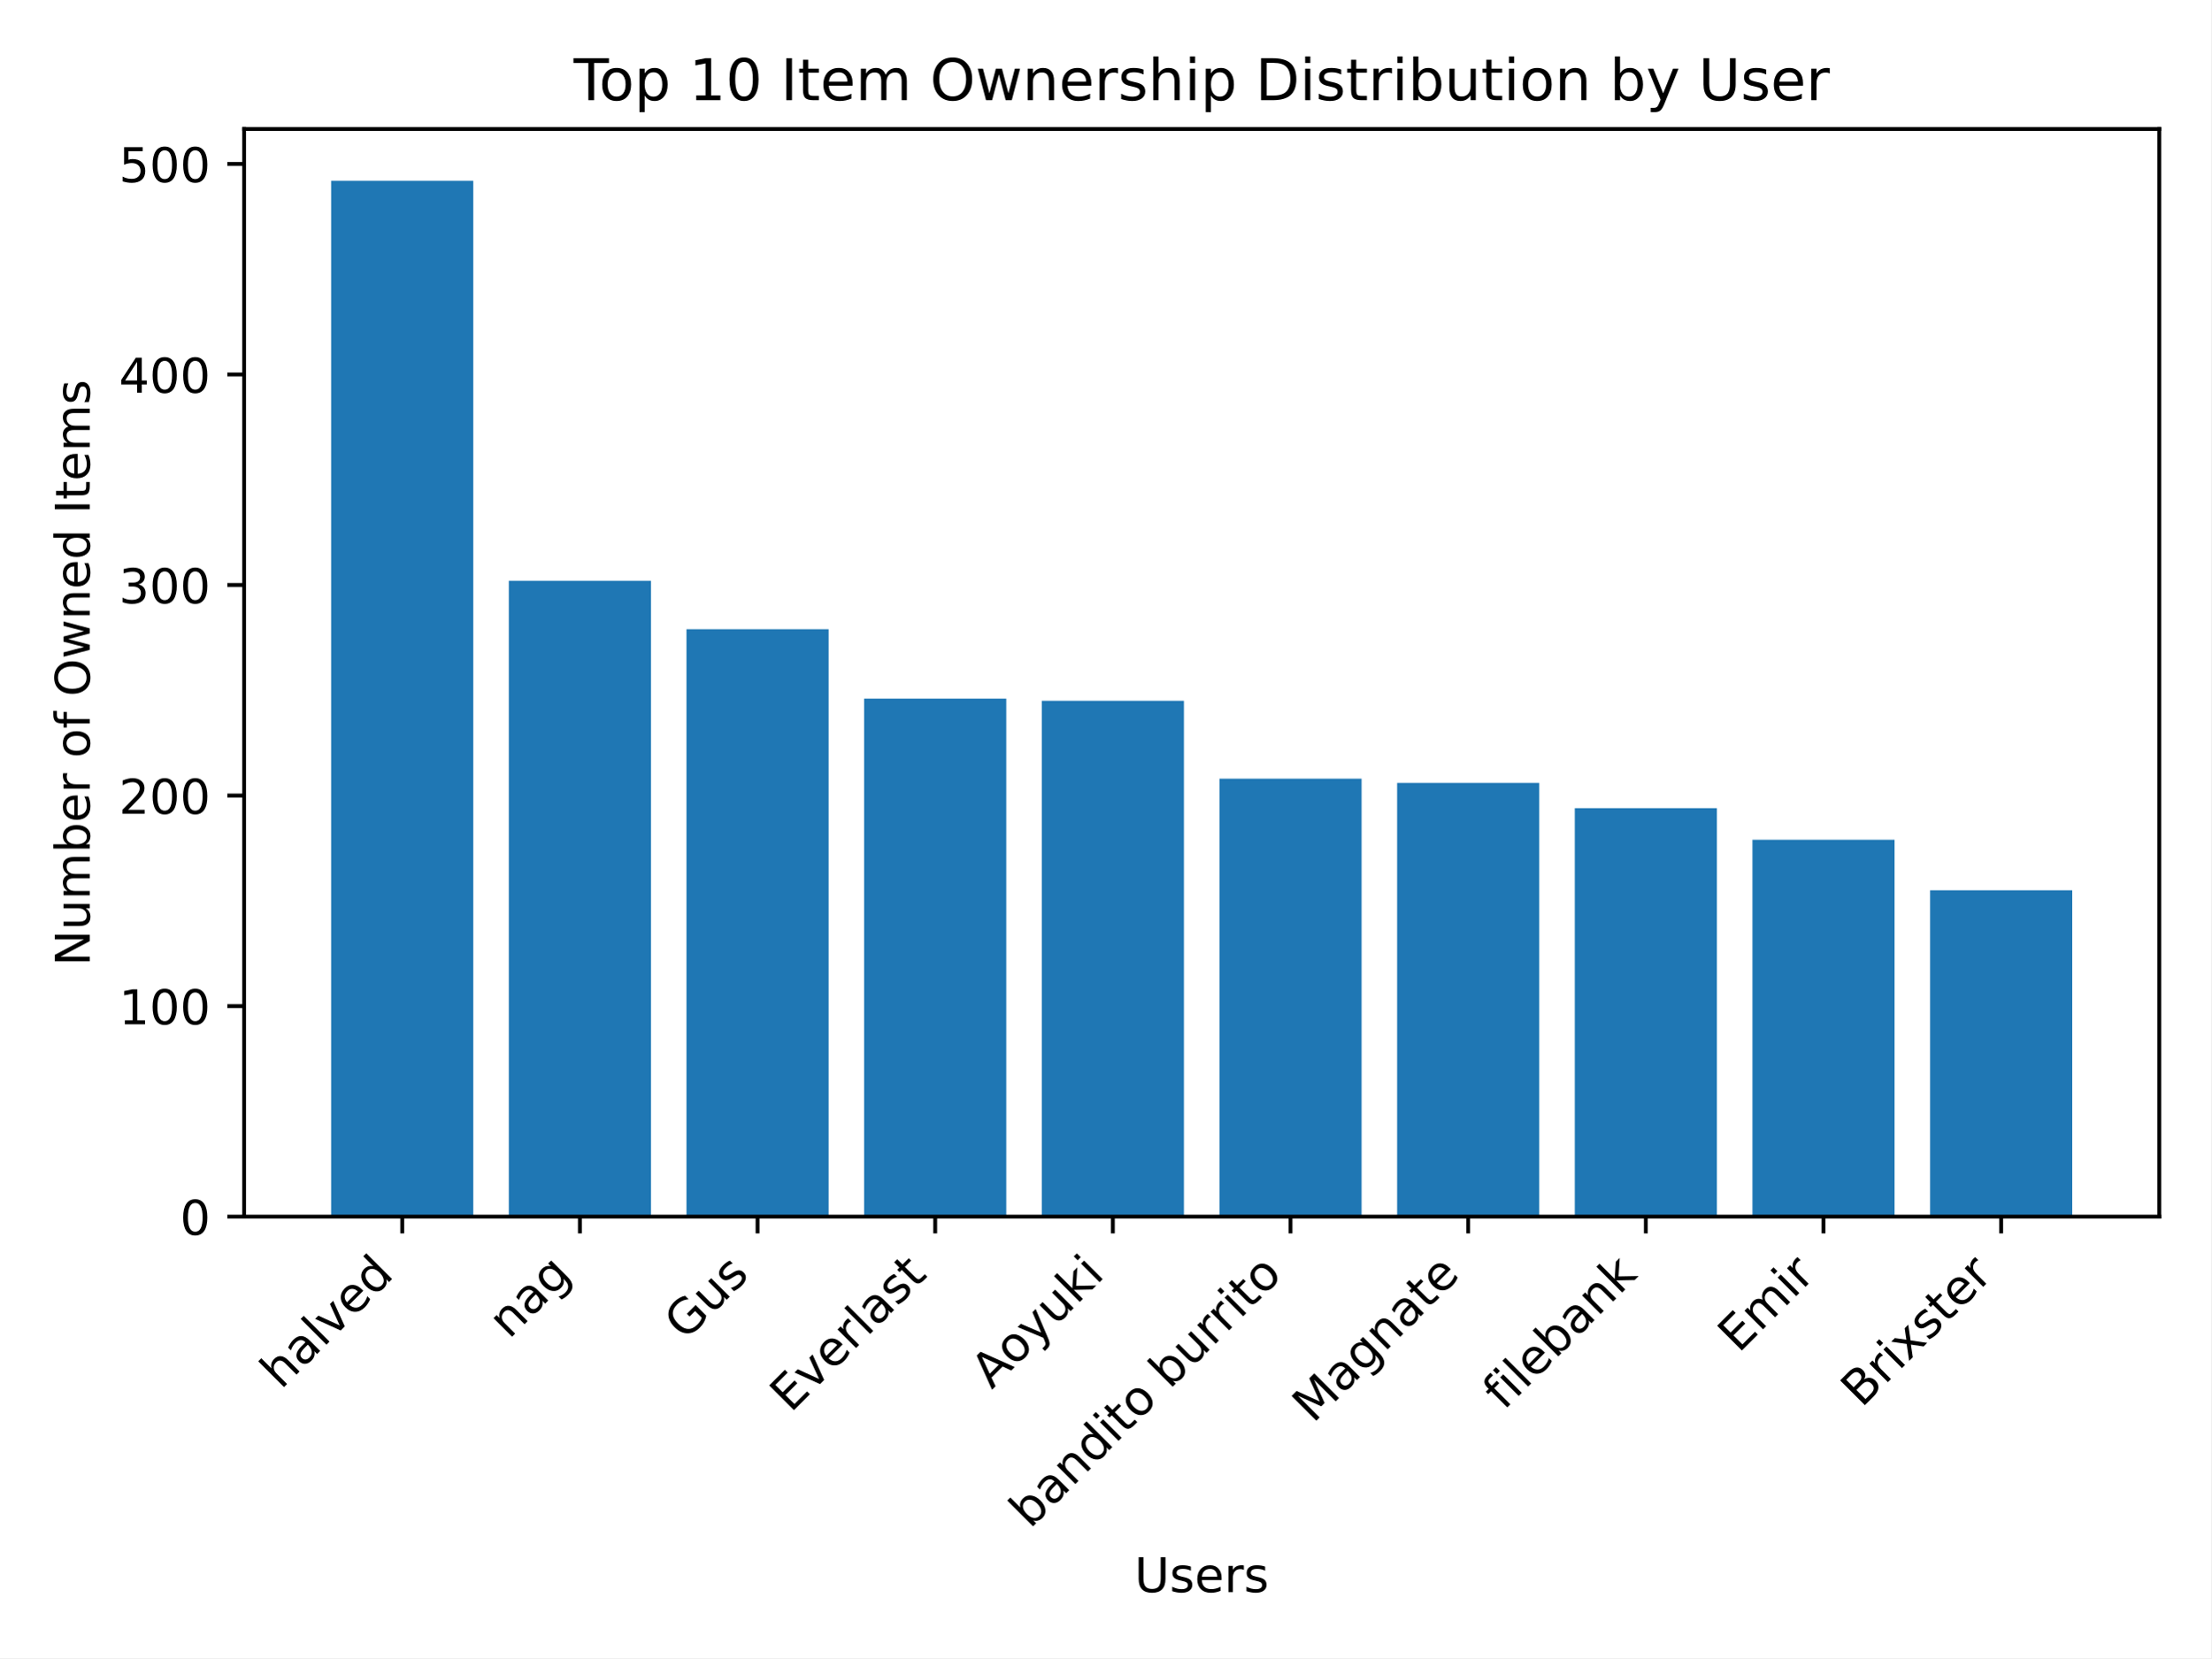
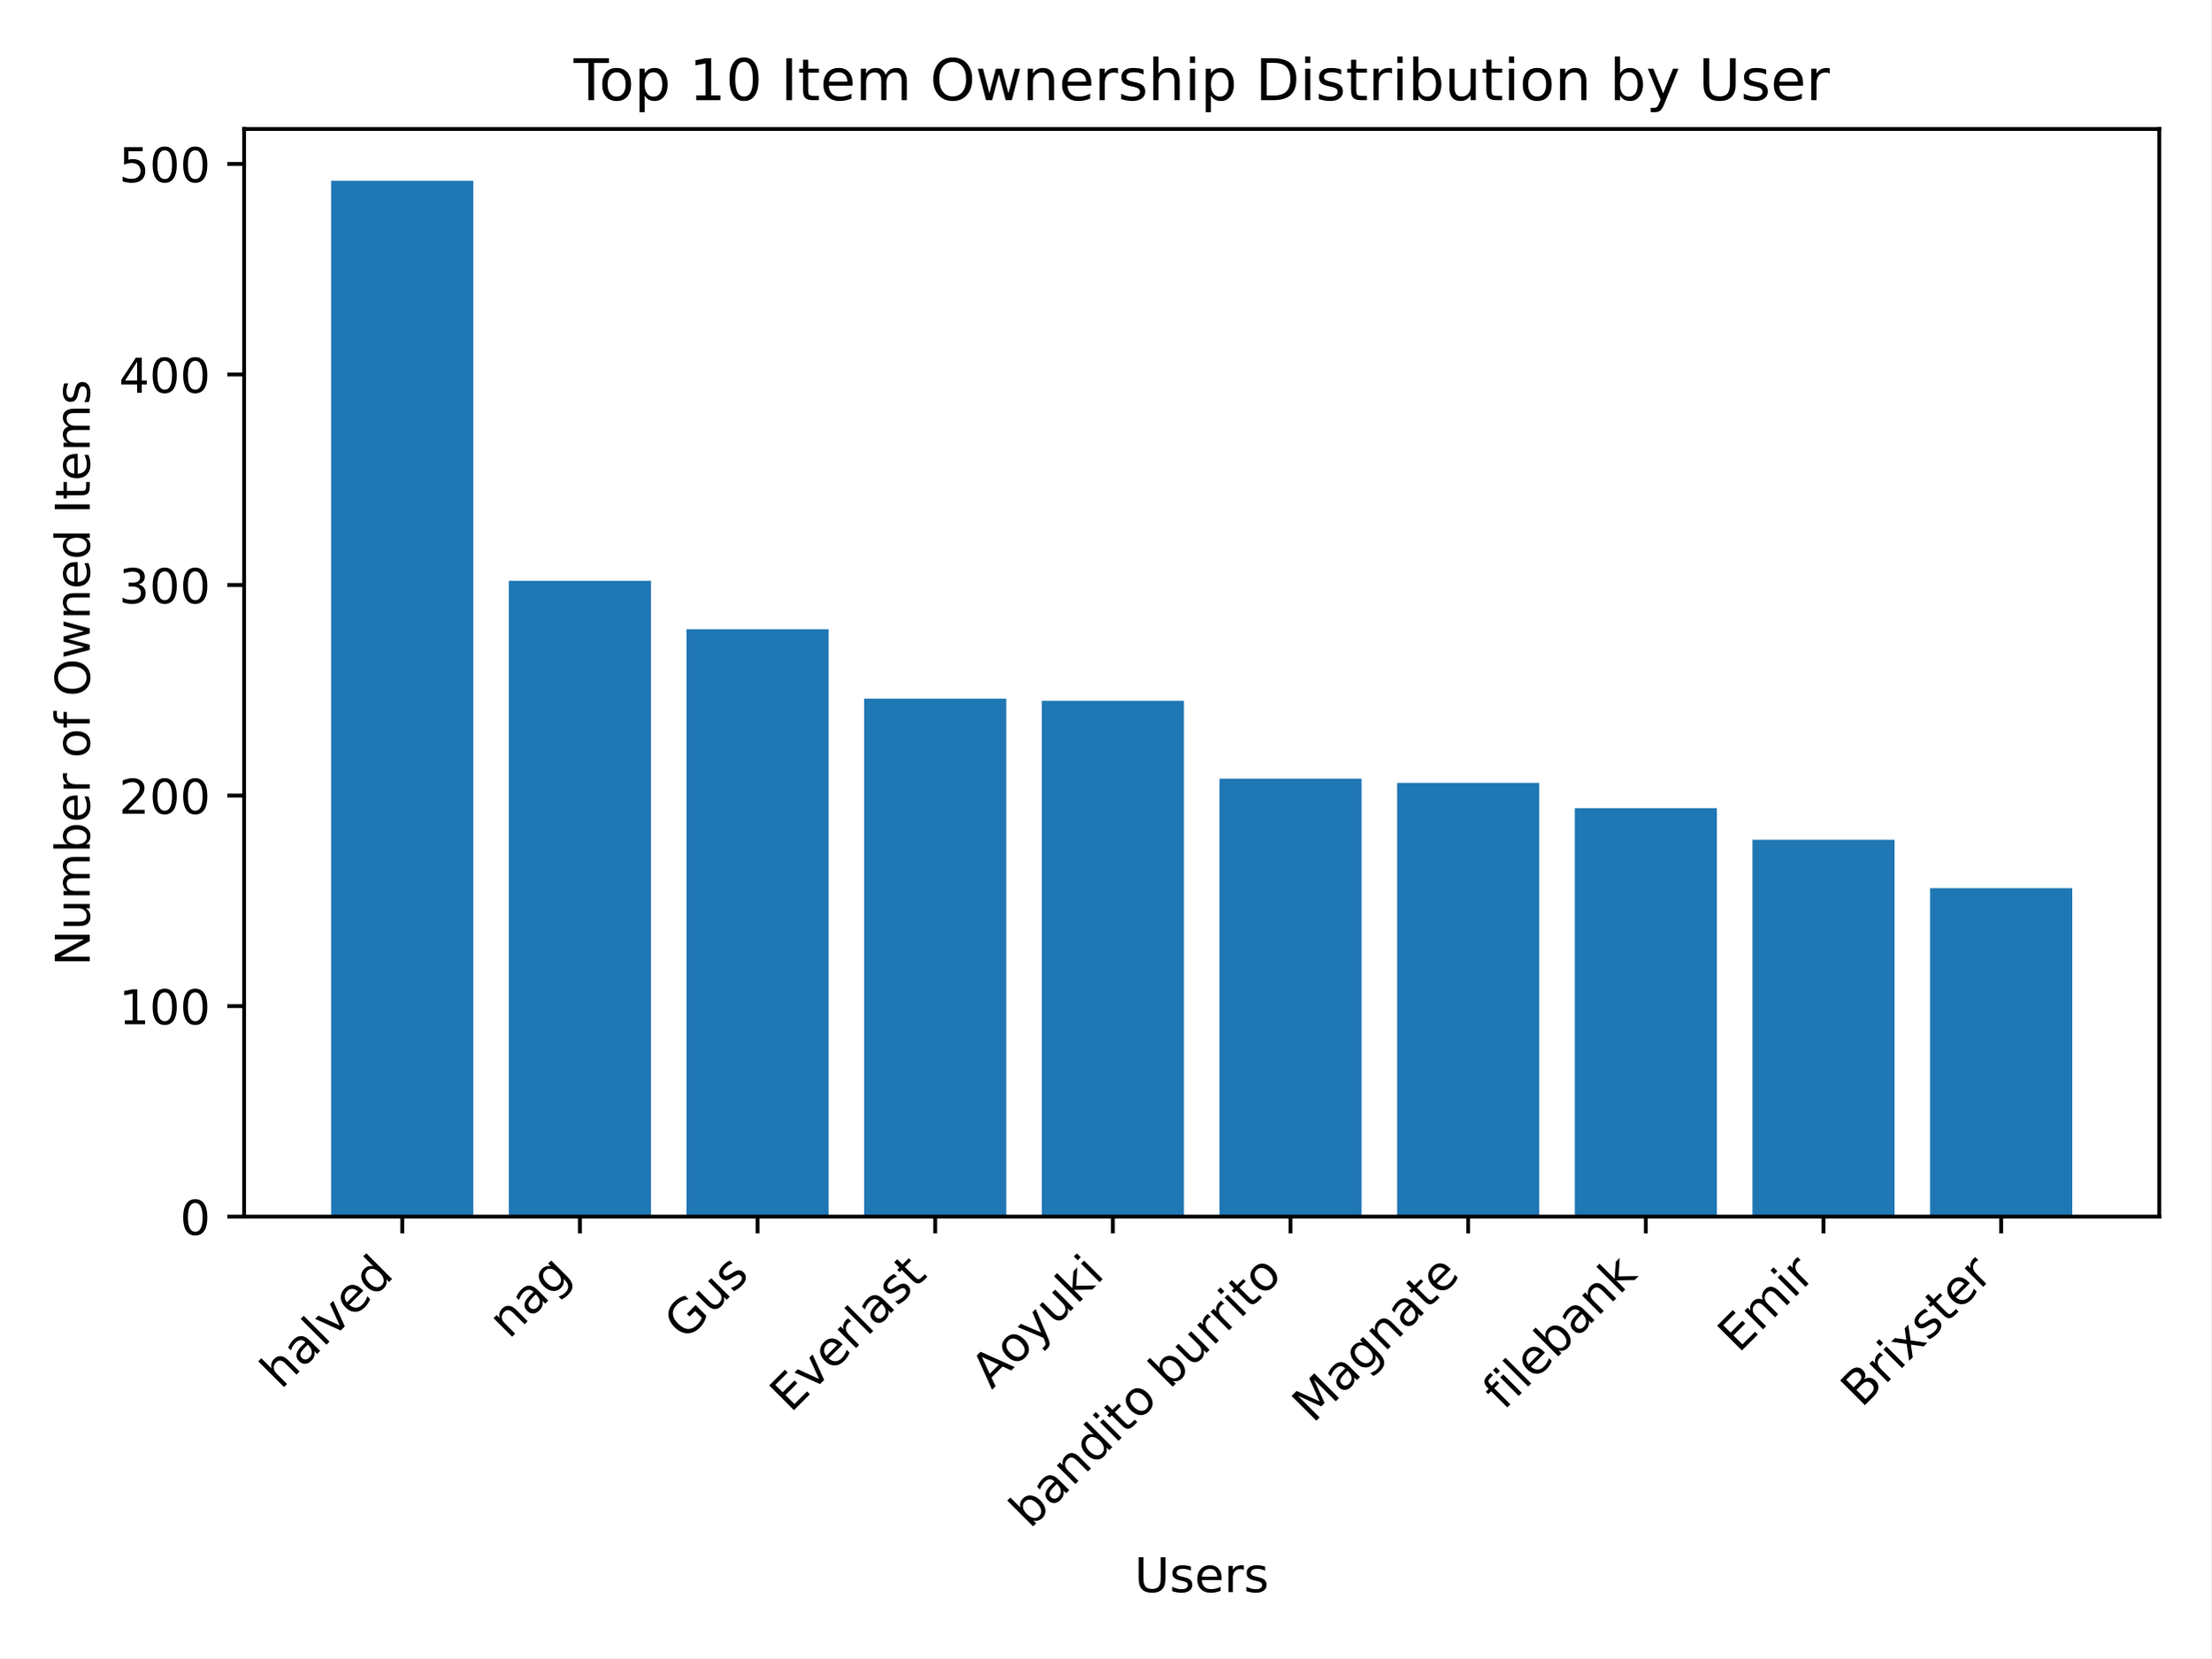
<svg xmlns="http://www.w3.org/2000/svg" xmlns:xlink="http://www.w3.org/1999/xlink" width="460.8pt" height="345.6pt" viewBox="0 0 460.8 345.6" version="1.1">
  <defs>
    <style type="text/css">*{stroke-linejoin: round; stroke-linecap: butt}</style>
  </defs>
  <g id="figure_1">
    <g id="patch_1">
      <path d="M 0 345.6  L 460.8 345.6  L 460.8 0  L 0 0  z " style="fill: #ffffff" />
    </g>
    <g id="axes_1">
      <g id="patch_2">
        <path d="M 50.87 253.581  L 450 253.581  L 450 26.88  L 50.87 26.88  z " style="fill: #ffffff" />
      </g>
      <g id="patch_3">
-         <path d="M 69.012 253.581  L 98.632 253.581  L 98.632 37.675  L 69.012 37.675  z " clip-path="url(#pb5ea30d8f4)" style="fill: #1f77b4" />
+         <path d="M 69.012 253.581  L 98.632 253.581  L 98.632 37.675  L 69.012 37.675  z " clip-path="url(#p77c1de7ca1)" style="fill: #1f77b4" />
      </g>
      <g id="patch_4">
-         <path d="M 106.037 253.581  L 135.657 253.581  L 135.657 121.053  L 106.037 121.053  z " clip-path="url(#pb5ea30d8f4)" style="fill: #1f77b4" />
+         <path d="M 106.037 253.581  L 135.657 253.581  L 135.657 121.053  L 106.037 121.053  z " clip-path="url(#p77c1de7ca1)" style="fill: #1f77b4" />
      </g>
      <g id="patch_5">
-         <path d="M 143.062 253.581  L 172.682 253.581  L 172.682 131.146  L 143.062 131.146  z " clip-path="url(#pb5ea30d8f4)" style="fill: #1f77b4" />
+         <path d="M 143.062 253.581  L 172.682 253.581  L 172.682 131.146  L 143.062 131.146  z " clip-path="url(#p77c1de7ca1)" style="fill: #1f77b4" />
      </g>
      <g id="patch_6">
-         <path d="M 180.087 253.581  L 209.707 253.581  L 209.707 145.628  L 180.087 145.628  z " clip-path="url(#pb5ea30d8f4)" style="fill: #1f77b4" />
+         <path d="M 180.087 253.581  L 209.707 253.581  L 209.707 145.628  L 180.087 145.628  z " clip-path="url(#p77c1de7ca1)" style="fill: #1f77b4" />
      </g>
      <g id="patch_7">
-         <path d="M 217.112 253.581  L 246.732 253.581  L 246.732 146.067  L 217.112 146.067  z " clip-path="url(#pb5ea30d8f4)" style="fill: #1f77b4" />
+         <path d="M 217.112 253.581  L 246.732 253.581  L 246.732 146.067  L 217.112 146.067  z " clip-path="url(#p77c1de7ca1)" style="fill: #1f77b4" />
      </g>
      <g id="patch_8">
-         <path d="M 254.138 253.581  L 283.758 253.581  L 283.758 162.304  L 254.138 162.304  z " clip-path="url(#pb5ea30d8f4)" style="fill: #1f77b4" />
+         <path d="M 254.138 253.581  L 283.758 253.581  L 283.758 162.304  L 254.138 162.304  z " clip-path="url(#p77c1de7ca1)" style="fill: #1f77b4" />
      </g>
      <g id="patch_9">
-         <path d="M 291.163 253.581  L 320.783 253.581  L 320.783 163.181  L 291.163 163.181  z " clip-path="url(#pb5ea30d8f4)" style="fill: #1f77b4" />
+         <path d="M 291.163 253.581  L 320.783 253.581  L 320.783 163.181  L 291.163 163.181  z " clip-path="url(#p77c1de7ca1)" style="fill: #1f77b4" />
      </g>
      <g id="patch_10">
-         <path d="M 328.188 253.581  L 357.808 253.581  L 357.808 168.447  L 328.188 168.447  z " clip-path="url(#pb5ea30d8f4)" style="fill: #1f77b4" />
+         <path d="M 328.188 253.581  L 357.808 253.581  L 357.808 168.447  L 328.188 168.447  z " clip-path="url(#p77c1de7ca1)" style="fill: #1f77b4" />
      </g>
      <g id="patch_11">
-         <path d="M 365.213 253.581  L 394.833 253.581  L 394.833 175.03  L 365.213 175.03  z " clip-path="url(#pb5ea30d8f4)" style="fill: #1f77b4" />
+         <path d="M 365.213 253.581  L 394.833 253.581  L 394.833 175.03  L 365.213 175.03  z " clip-path="url(#p77c1de7ca1)" style="fill: #1f77b4" />
      </g>
      <g id="patch_12">
-         <path d="M 402.238 253.581  L 431.858 253.581  L 431.858 185.562  L 402.238 185.562  z " clip-path="url(#pb5ea30d8f4)" style="fill: #1f77b4" />
+         <path d="M 402.238 253.581  L 431.858 253.581  L 431.858 185.123  L 402.238 185.123  z " clip-path="url(#p77c1de7ca1)" style="fill: #1f77b4" />
      </g>
      <g id="matplotlib.axis_1">
        <g id="xtick_1">
          <g id="line2d_1">
            <defs>
-               <path id="m9f2997e5fd" d="M 0 0  L 0 3.5  " style="stroke: #000000; stroke-width: 0.8" />
+               <path id="m57e8466d10" d="M 0 0  L 0 3.5  " style="stroke: #000000; stroke-width: 0.8" />
            </defs>
            <g>
-               <use xlink:href="#m9f2997e5fd" x="83.822" y="253.581" style="stroke: #000000; stroke-width: 0.8" />
+               <use xlink:href="#m57e8466d10" x="83.822" y="253.581" style="stroke: #000000; stroke-width: 0.8" />
            </g>
          </g>
          <g id="text_1">
            <g transform="translate(58.54764 289.7576) rotate(-45) scale(0.1 -0.1)">
              <defs>
                <path id="DejaVuSans-68" d="M 3513 2113  L 3513 0  L 2938 0  L 2938 2094  Q 2938 2591 2744 2837  Q 2550 3084 2163 3084  Q 1697 3084 1428 2787  Q 1159 2491 1159 1978  L 1159 0  L 581 0  L 581 4863  L 1159 4863  L 1159 2956  Q 1366 3272 1645 3428  Q 1925 3584 2291 3584  Q 2894 3584 3203 3211  Q 3513 2838 3513 2113  z " transform="scale(0.015625)" />
                <path id="DejaVuSans-61" d="M 2194 1759  Q 1497 1759 1228 1600  Q 959 1441 959 1056  Q 959 750 1161 570  Q 1363 391 1709 391  Q 2188 391 2477 730  Q 2766 1069 2766 1631  L 2766 1759  L 2194 1759  z M 3341 1997  L 3341 0  L 2766 0  L 2766 531  Q 2569 213 2275 61  Q 1981 -91 1556 -91  Q 1019 -91 701 211  Q 384 513 384 1019  Q 384 1609 779 1909  Q 1175 2209 1959 2209  L 2766 2209  L 2766 2266  Q 2766 2663 2505 2880  Q 2244 3097 1772 3097  Q 1472 3097 1187 3025  Q 903 2953 641 2809  L 641 3341  Q 956 3463 1253 3523  Q 1550 3584 1831 3584  Q 2591 3584 2966 3190  Q 3341 2797 3341 1997  z " transform="scale(0.015625)" />
                <path id="DejaVuSans-6c" d="M 603 4863  L 1178 4863  L 1178 0  L 603 0  L 603 4863  z " transform="scale(0.015625)" />
                <path id="DejaVuSans-76" d="M 191 3500  L 800 3500  L 1894 563  L 2988 3500  L 3597 3500  L 2284 0  L 1503 0  L 191 3500  z " transform="scale(0.015625)" />
                <path id="DejaVuSans-65" d="M 3597 1894  L 3597 1613  L 953 1613  Q 991 1019 1311 708  Q 1631 397 2203 397  Q 2534 397 2845 478  Q 3156 559 3463 722  L 3463 178  Q 3153 47 2828 -22  Q 2503 -91 2169 -91  Q 1331 -91 842 396  Q 353 884 353 1716  Q 353 2575 817 3079  Q 1281 3584 2069 3584  Q 2775 3584 3186 3129  Q 3597 2675 3597 1894  z M 3022 2063  Q 3016 2534 2758 2815  Q 2500 3097 2075 3097  Q 1594 3097 1305 2825  Q 1016 2553 972 2059  L 3022 2063  z " transform="scale(0.015625)" />
                <path id="DejaVuSans-64" d="M 2906 2969  L 2906 4863  L 3481 4863  L 3481 0  L 2906 0  L 2906 525  Q 2725 213 2448 61  Q 2172 -91 1784 -91  Q 1150 -91 751 415  Q 353 922 353 1747  Q 353 2572 751 3078  Q 1150 3584 1784 3584  Q 2172 3584 2448 3432  Q 2725 3281 2906 2969  z M 947 1747  Q 947 1113 1208 752  Q 1469 391 1925 391  Q 2381 391 2643 752  Q 2906 1113 2906 1747  Q 2906 2381 2643 2742  Q 2381 3103 1925 3103  Q 1469 3103 1208 2742  Q 947 2381 947 1747  z " transform="scale(0.015625)" />
              </defs>
              <use xlink:href="#DejaVuSans-68" />
              <use xlink:href="#DejaVuSans-61" transform="translate(63.37891 0)" />
              <use xlink:href="#DejaVuSans-6c" transform="translate(124.6582 0)" />
              <use xlink:href="#DejaVuSans-76" transform="translate(152.4414 0)" />
              <use xlink:href="#DejaVuSans-65" transform="translate(211.6211 0)" />
              <use xlink:href="#DejaVuSans-64" transform="translate(273.1445 0)" />
            </g>
          </g>
        </g>
        <g id="xtick_2">
          <g id="line2d_2">
            <g>
-               <use xlink:href="#m9f2997e5fd" x="120.847" y="253.581" style="stroke: #000000; stroke-width: 0.8" />
+               <use xlink:href="#m57e8466d10" x="120.847" y="253.581" style="stroke: #000000; stroke-width: 0.8" />
            </g>
          </g>
          <g id="text_2">
            <g transform="translate(106.0732 279.257) rotate(-45) scale(0.1 -0.1)">
              <defs>
                <path id="DejaVuSans-6e" d="M 3513 2113  L 3513 0  L 2938 0  L 2938 2094  Q 2938 2591 2744 2837  Q 2550 3084 2163 3084  Q 1697 3084 1428 2787  Q 1159 2491 1159 1978  L 1159 0  L 581 0  L 581 3500  L 1159 3500  L 1159 2956  Q 1366 3272 1645 3428  Q 1925 3584 2291 3584  Q 2894 3584 3203 3211  Q 3513 2838 3513 2113  z " transform="scale(0.015625)" />
                <path id="DejaVuSans-67" d="M 2906 1791  Q 2906 2416 2648 2759  Q 2391 3103 1925 3103  Q 1463 3103 1205 2759  Q 947 2416 947 1791  Q 947 1169 1205 825  Q 1463 481 1925 481  Q 2391 481 2648 825  Q 2906 1169 2906 1791  z M 3481 434  Q 3481 -459 3084 -895  Q 2688 -1331 1869 -1331  Q 1566 -1331 1297 -1286  Q 1028 -1241 775 -1147  L 775 -588  Q 1028 -725 1275 -790  Q 1522 -856 1778 -856  Q 2344 -856 2625 -561  Q 2906 -266 2906 331  L 2906 616  Q 2728 306 2450 153  Q 2172 0 1784 0  Q 1141 0 747 490  Q 353 981 353 1791  Q 353 2603 747 3093  Q 1141 3584 1784 3584  Q 2172 3584 2450 3431  Q 2728 3278 2906 2969  L 2906 3500  L 3481 3500  L 3481 434  z " transform="scale(0.015625)" />
              </defs>
              <use xlink:href="#DejaVuSans-6e" />
              <use xlink:href="#DejaVuSans-61" transform="translate(63.37891 0)" />
              <use xlink:href="#DejaVuSans-67" transform="translate(124.6582 0)" />
            </g>
          </g>
        </g>
        <g id="xtick_3">
          <g id="line2d_3">
            <g>
-               <use xlink:href="#m9f2997e5fd" x="157.872" y="253.581" style="stroke: #000000; stroke-width: 0.8" />
+               <use xlink:href="#m57e8466d10" x="157.872" y="253.581" style="stroke: #000000; stroke-width: 0.8" />
            </g>
          </g>
          <g id="text_3">
            <g transform="translate(142.758 279.5973) rotate(-45) scale(0.1 -0.1)">
              <defs>
                <path id="DejaVuSans-47" d="M 3809 666  L 3809 1919  L 2778 1919  L 2778 2438  L 4434 2438  L 4434 434  Q 4069 175 3628 42  Q 3188 -91 2688 -91  Q 1594 -91 976 548  Q 359 1188 359 2328  Q 359 3472 976 4111  Q 1594 4750 2688 4750  Q 3144 4750 3555 4637  Q 3966 4525 4313 4306  L 4313 3634  Q 3963 3931 3569 4081  Q 3175 4231 2741 4231  Q 1884 4231 1454 3753  Q 1025 3275 1025 2328  Q 1025 1384 1454 906  Q 1884 428 2741 428  Q 3075 428 3337 486  Q 3600 544 3809 666  z " transform="scale(0.015625)" />
                <path id="DejaVuSans-75" d="M 544 1381  L 544 3500  L 1119 3500  L 1119 1403  Q 1119 906 1312 657  Q 1506 409 1894 409  Q 2359 409 2629 706  Q 2900 1003 2900 1516  L 2900 3500  L 3475 3500  L 3475 0  L 2900 0  L 2900 538  Q 2691 219 2414 64  Q 2138 -91 1772 -91  Q 1169 -91 856 284  Q 544 659 544 1381  z M 1991 3584  L 1991 3584  z " transform="scale(0.015625)" />
                <path id="DejaVuSans-73" d="M 2834 3397  L 2834 2853  Q 2591 2978 2328 3040  Q 2066 3103 1784 3103  Q 1356 3103 1142 2972  Q 928 2841 928 2578  Q 928 2378 1081 2264  Q 1234 2150 1697 2047  L 1894 2003  Q 2506 1872 2764 1633  Q 3022 1394 3022 966  Q 3022 478 2636 193  Q 2250 -91 1575 -91  Q 1294 -91 989 -36  Q 684 19 347 128  L 347 722  Q 666 556 975 473  Q 1284 391 1588 391  Q 1994 391 2212 530  Q 2431 669 2431 922  Q 2431 1156 2273 1281  Q 2116 1406 1581 1522  L 1381 1569  Q 847 1681 609 1914  Q 372 2147 372 2553  Q 372 3047 722 3315  Q 1072 3584 1716 3584  Q 2034 3584 2315 3537  Q 2597 3491 2834 3397  z " transform="scale(0.015625)" />
              </defs>
              <use xlink:href="#DejaVuSans-47" />
              <use xlink:href="#DejaVuSans-75" transform="translate(77.49023 0)" />
              <use xlink:href="#DejaVuSans-73" transform="translate(140.8691 0)" />
            </g>
          </g>
        </g>
        <g id="xtick_4">
          <g id="line2d_4">
            <g>
-               <use xlink:href="#m9f2997e5fd" x="194.897" y="253.581" style="stroke: #000000; stroke-width: 0.8" />
+               <use xlink:href="#m57e8466d10" x="194.897" y="253.581" style="stroke: #000000; stroke-width: 0.8" />
            </g>
          </g>
          <g id="text_4">
            <g transform="translate(164.7625 294.6178) rotate(-45) scale(0.1 -0.1)">
              <defs>
                <path id="DejaVuSans-45" d="M 628 4666  L 3578 4666  L 3578 4134  L 1259 4134  L 1259 2753  L 3481 2753  L 3481 2222  L 1259 2222  L 1259 531  L 3634 531  L 3634 0  L 628 0  L 628 4666  z " transform="scale(0.015625)" />
                <path id="DejaVuSans-72" d="M 2631 2963  Q 2534 3019 2420 3045  Q 2306 3072 2169 3072  Q 1681 3072 1420 2755  Q 1159 2438 1159 1844  L 1159 0  L 581 0  L 581 3500  L 1159 3500  L 1159 2956  Q 1341 3275 1631 3429  Q 1922 3584 2338 3584  Q 2397 3584 2469 3576  Q 2541 3569 2628 3553  L 2631 2963  z " transform="scale(0.015625)" />
                <path id="DejaVuSans-74" d="M 1172 4494  L 1172 3500  L 2356 3500  L 2356 3053  L 1172 3053  L 1172 1153  Q 1172 725 1289 603  Q 1406 481 1766 481  L 2356 481  L 2356 0  L 1766 0  Q 1100 0 847 248  Q 594 497 594 1153  L 594 3053  L 172 3053  L 172 3500  L 594 3500  L 594 4494  L 1172 4494  z " transform="scale(0.015625)" />
              </defs>
              <use xlink:href="#DejaVuSans-45" />
              <use xlink:href="#DejaVuSans-76" transform="translate(63.18359 0)" />
              <use xlink:href="#DejaVuSans-65" transform="translate(122.3633 0)" />
              <use xlink:href="#DejaVuSans-72" transform="translate(183.8867 0)" />
              <use xlink:href="#DejaVuSans-6c" transform="translate(225 0)" />
              <use xlink:href="#DejaVuSans-61" transform="translate(252.7832 0)" />
              <use xlink:href="#DejaVuSans-73" transform="translate(314.0625 0)" />
              <use xlink:href="#DejaVuSans-74" transform="translate(366.1621 0)" />
            </g>
          </g>
        </g>
        <g id="xtick_5">
          <g id="line2d_5">
            <g>
-               <use xlink:href="#m9f2997e5fd" x="231.922" y="253.581" style="stroke: #000000; stroke-width: 0.8" />
+               <use xlink:href="#m57e8466d10" x="231.922" y="253.581" style="stroke: #000000; stroke-width: 0.8" />
            </g>
          </g>
          <g id="text_5">
            <g transform="translate(206.6865 289.7189) rotate(-45) scale(0.1 -0.1)">
              <defs>
                <path id="DejaVuSans-41" d="M 2188 4044  L 1331 1722  L 3047 1722  L 2188 4044  z M 1831 4666  L 2547 4666  L 4325 0  L 3669 0  L 3244 1197  L 1141 1197  L 716 0  L 50 0  L 1831 4666  z " transform="scale(0.015625)" />
                <path id="DejaVuSans-6f" d="M 1959 3097  Q 1497 3097 1228 2736  Q 959 2375 959 1747  Q 959 1119 1226 758  Q 1494 397 1959 397  Q 2419 397 2687 759  Q 2956 1122 2956 1747  Q 2956 2369 2687 2733  Q 2419 3097 1959 3097  z M 1959 3584  Q 2709 3584 3137 3096  Q 3566 2609 3566 1747  Q 3566 888 3137 398  Q 2709 -91 1959 -91  Q 1206 -91 779 398  Q 353 888 353 1747  Q 353 2609 779 3096  Q 1206 3584 1959 3584  z " transform="scale(0.015625)" />
                <path id="DejaVuSans-79" d="M 2059 -325  Q 1816 -950 1584 -1140  Q 1353 -1331 966 -1331  L 506 -1331  L 506 -850  L 844 -850  Q 1081 -850 1212 -737  Q 1344 -625 1503 -206  L 1606 56  L 191 3500  L 800 3500  L 1894 763  L 2988 3500  L 3597 3500  L 2059 -325  z " transform="scale(0.015625)" />
                <path id="DejaVuSans-6b" d="M 581 4863  L 1159 4863  L 1159 1991  L 2875 3500  L 3609 3500  L 1753 1863  L 3688 0  L 2938 0  L 1159 1709  L 1159 0  L 581 0  L 581 4863  z " transform="scale(0.015625)" />
                <path id="DejaVuSans-69" d="M 603 3500  L 1178 3500  L 1178 0  L 603 0  L 603 3500  z M 603 4863  L 1178 4863  L 1178 4134  L 603 4134  L 603 4863  z " transform="scale(0.015625)" />
              </defs>
              <use xlink:href="#DejaVuSans-41" />
              <use xlink:href="#DejaVuSans-6f" transform="translate(66.6582 0)" />
              <use xlink:href="#DejaVuSans-79" transform="translate(127.8398 0)" />
              <use xlink:href="#DejaVuSans-75" transform="translate(187.0195 0)" />
              <use xlink:href="#DejaVuSans-6b" transform="translate(250.3984 0)" />
              <use xlink:href="#DejaVuSans-69" transform="translate(308.3086 0)" />
            </g>
          </g>
        </g>
        <g id="xtick_6">
          <g id="line2d_6">
            <g>
-               <use xlink:href="#m9f2997e5fd" x="268.948" y="253.581" style="stroke: #000000; stroke-width: 0.8" />
+               <use xlink:href="#m57e8466d10" x="268.948" y="253.581" style="stroke: #000000; stroke-width: 0.8" />
            </g>
          </g>
          <g id="text_6">
            <g transform="translate(214.6506 318.7799) rotate(-45) scale(0.1 -0.1)">
              <defs>
                <path id="DejaVuSans-62" d="M 3116 1747  Q 3116 2381 2855 2742  Q 2594 3103 2138 3103  Q 1681 3103 1420 2742  Q 1159 2381 1159 1747  Q 1159 1113 1420 752  Q 1681 391 2138 391  Q 2594 391 2855 752  Q 3116 1113 3116 1747  z M 1159 2969  Q 1341 3281 1617 3432  Q 1894 3584 2278 3584  Q 2916 3584 3314 3078  Q 3713 2572 3713 1747  Q 3713 922 3314 415  Q 2916 -91 2278 -91  Q 1894 -91 1617 61  Q 1341 213 1159 525  L 1159 0  L 581 0  L 581 4863  L 1159 4863  L 1159 2969  z " transform="scale(0.015625)" />
                <path id="DejaVuSans-20" transform="scale(0.015625)" />
              </defs>
              <use xlink:href="#DejaVuSans-62" />
              <use xlink:href="#DejaVuSans-61" transform="translate(63.47656 0)" />
              <use xlink:href="#DejaVuSans-6e" transform="translate(124.7559 0)" />
              <use xlink:href="#DejaVuSans-64" transform="translate(188.1348 0)" />
              <use xlink:href="#DejaVuSans-69" transform="translate(251.6113 0)" />
              <use xlink:href="#DejaVuSans-74" transform="translate(279.3945 0)" />
              <use xlink:href="#DejaVuSans-6f" transform="translate(318.6035 0)" />
              <use xlink:href="#DejaVuSans-20" transform="translate(379.7852 0)" />
              <use xlink:href="#DejaVuSans-62" transform="translate(411.5723 0)" />
              <use xlink:href="#DejaVuSans-75" transform="translate(475.0488 0)" />
              <use xlink:href="#DejaVuSans-72" transform="translate(538.4277 0)" />
              <use xlink:href="#DejaVuSans-72" transform="translate(577.791 0)" />
              <use xlink:href="#DejaVuSans-69" transform="translate(618.9043 0)" />
              <use xlink:href="#DejaVuSans-74" transform="translate(646.6875 0)" />
              <use xlink:href="#DejaVuSans-6f" transform="translate(685.8965 0)" />
            </g>
          </g>
        </g>
        <g id="xtick_7">
          <g id="line2d_7">
            <g>
-               <use xlink:href="#m9f2997e5fd" x="305.973" y="253.581" style="stroke: #000000; stroke-width: 0.8" />
+               <use xlink:href="#m57e8466d10" x="305.973" y="253.581" style="stroke: #000000; stroke-width: 0.8" />
            </g>
          </g>
          <g id="text_7">
            <g transform="translate(273.6412 296.8143) rotate(-45) scale(0.1 -0.1)">
              <defs>
                <path id="DejaVuSans-4d" d="M 628 4666  L 1569 4666  L 2759 1491  L 3956 4666  L 4897 4666  L 4897 0  L 4281 0  L 4281 4097  L 3078 897  L 2444 897  L 1241 4097  L 1241 0  L 628 0  L 628 4666  z " transform="scale(0.015625)" />
              </defs>
              <use xlink:href="#DejaVuSans-4d" />
              <use xlink:href="#DejaVuSans-61" transform="translate(86.2793 0)" />
              <use xlink:href="#DejaVuSans-67" transform="translate(147.5586 0)" />
              <use xlink:href="#DejaVuSans-6e" transform="translate(211.0352 0)" />
              <use xlink:href="#DejaVuSans-61" transform="translate(274.4141 0)" />
              <use xlink:href="#DejaVuSans-74" transform="translate(335.6934 0)" />
              <use xlink:href="#DejaVuSans-65" transform="translate(374.9023 0)" />
            </g>
          </g>
        </g>
        <g id="xtick_8">
          <g id="line2d_8">
            <g>
-               <use xlink:href="#m9f2997e5fd" x="342.998" y="253.581" style="stroke: #000000; stroke-width: 0.8" />
+               <use xlink:href="#m57e8466d10" x="342.998" y="253.581" style="stroke: #000000; stroke-width: 0.8" />
            </g>
          </g>
          <g id="text_8">
            <g transform="translate(313.3599 294.1206) rotate(-45) scale(0.1 -0.1)">
              <defs>
                <path id="DejaVuSans-66" d="M 2375 4863  L 2375 4384  L 1825 4384  Q 1516 4384 1395 4259  Q 1275 4134 1275 3809  L 1275 3500  L 2222 3500  L 2222 3053  L 1275 3053  L 1275 0  L 697 0  L 697 3053  L 147 3053  L 147 3500  L 697 3500  L 697 3744  Q 697 4328 969 4595  Q 1241 4863 1831 4863  L 2375 4863  z " transform="scale(0.015625)" />
              </defs>
              <use xlink:href="#DejaVuSans-66" />
              <use xlink:href="#DejaVuSans-69" transform="translate(35.20508 0)" />
              <use xlink:href="#DejaVuSans-6c" transform="translate(62.98828 0)" />
              <use xlink:href="#DejaVuSans-65" transform="translate(90.77148 0)" />
              <use xlink:href="#DejaVuSans-62" transform="translate(152.2949 0)" />
              <use xlink:href="#DejaVuSans-61" transform="translate(215.7715 0)" />
              <use xlink:href="#DejaVuSans-6e" transform="translate(277.0508 0)" />
              <use xlink:href="#DejaVuSans-6b" transform="translate(340.4297 0)" />
            </g>
          </g>
        </g>
        <g id="xtick_9">
          <g id="line2d_9">
            <g>
-               <use xlink:href="#m9f2997e5fd" x="380.023" y="253.581" style="stroke: #000000; stroke-width: 0.8" />
+               <use xlink:href="#m57e8466d10" x="380.023" y="253.581" style="stroke: #000000; stroke-width: 0.8" />
            </g>
          </g>
          <g id="text_9">
            <g transform="translate(362.3251 282.1805) rotate(-45) scale(0.1 -0.1)">
              <defs>
                <path id="DejaVuSans-6d" d="M 3328 2828  Q 3544 3216 3844 3400  Q 4144 3584 4550 3584  Q 5097 3584 5394 3201  Q 5691 2819 5691 2113  L 5691 0  L 5113 0  L 5113 2094  Q 5113 2597 4934 2840  Q 4756 3084 4391 3084  Q 3944 3084 3684 2787  Q 3425 2491 3425 1978  L 3425 0  L 2847 0  L 2847 2094  Q 2847 2600 2669 2842  Q 2491 3084 2119 3084  Q 1678 3084 1418 2786  Q 1159 2488 1159 1978  L 1159 0  L 581 0  L 581 3500  L 1159 3500  L 1159 2956  Q 1356 3278 1631 3431  Q 1906 3584 2284 3584  Q 2666 3584 2933 3390  Q 3200 3197 3328 2828  z " transform="scale(0.015625)" />
              </defs>
              <use xlink:href="#DejaVuSans-45" />
              <use xlink:href="#DejaVuSans-6d" transform="translate(63.18359 0)" />
              <use xlink:href="#DejaVuSans-69" transform="translate(160.5957 0)" />
              <use xlink:href="#DejaVuSans-72" transform="translate(188.3789 0)" />
            </g>
          </g>
        </g>
        <g id="xtick_10">
          <g id="line2d_10">
            <g>
-               <use xlink:href="#m9f2997e5fd" x="417.048" y="253.581" style="stroke: #000000; stroke-width: 0.8" />
+               <use xlink:href="#m57e8466d10" x="417.048" y="253.581" style="stroke: #000000; stroke-width: 0.8" />
            </g>
          </g>
          <g id="text_10">
            <g transform="translate(387.9558 293.5748) rotate(-45) scale(0.1 -0.1)">
              <defs>
                <path id="DejaVuSans-42" d="M 1259 2228  L 1259 519  L 2272 519  Q 2781 519 3026 730  Q 3272 941 3272 1375  Q 3272 1813 3026 2020  Q 2781 2228 2272 2228  L 1259 2228  z M 1259 4147  L 1259 2741  L 2194 2741  Q 2656 2741 2882 2914  Q 3109 3088 3109 3444  Q 3109 3797 2882 3972  Q 2656 4147 2194 4147  L 1259 4147  z M 628 4666  L 2241 4666  Q 2963 4666 3353 4366  Q 3744 4066 3744 3513  Q 3744 3084 3544 2831  Q 3344 2578 2956 2516  Q 3422 2416 3680 2098  Q 3938 1781 3938 1306  Q 3938 681 3513 340  Q 3088 0 2303 0  L 628 0  L 628 4666  z " transform="scale(0.015625)" />
                <path id="DejaVuSans-78" d="M 3513 3500  L 2247 1797  L 3578 0  L 2900 0  L 1881 1375  L 863 0  L 184 0  L 1544 1831  L 300 3500  L 978 3500  L 1906 2253  L 2834 3500  L 3513 3500  z " transform="scale(0.015625)" />
              </defs>
              <use xlink:href="#DejaVuSans-42" />
              <use xlink:href="#DejaVuSans-72" transform="translate(68.60352 0)" />
              <use xlink:href="#DejaVuSans-69" transform="translate(109.7168 0)" />
              <use xlink:href="#DejaVuSans-78" transform="translate(137.5 0)" />
              <use xlink:href="#DejaVuSans-73" transform="translate(196.6797 0)" />
              <use xlink:href="#DejaVuSans-74" transform="translate(248.7793 0)" />
              <use xlink:href="#DejaVuSans-65" transform="translate(287.9883 0)" />
              <use xlink:href="#DejaVuSans-72" transform="translate(349.5117 0)" />
            </g>
          </g>
        </g>
        <g id="text_11">
          <g transform="translate(236.4342 331.8489) scale(0.1 -0.1)">
            <defs>
              <path id="DejaVuSans-55" d="M 556 4666  L 1191 4666  L 1191 1831  Q 1191 1081 1462 751  Q 1734 422 2344 422  Q 2950 422 3222 751  Q 3494 1081 3494 1831  L 3494 4666  L 4128 4666  L 4128 1753  Q 4128 841 3676 375  Q 3225 -91 2344 -91  Q 1459 -91 1007 375  Q 556 841 556 1753  L 556 4666  z " transform="scale(0.015625)" />
            </defs>
            <use xlink:href="#DejaVuSans-55" />
            <use xlink:href="#DejaVuSans-73" transform="translate(73.19336 0)" />
            <use xlink:href="#DejaVuSans-65" transform="translate(125.293 0)" />
            <use xlink:href="#DejaVuSans-72" transform="translate(186.8164 0)" />
            <use xlink:href="#DejaVuSans-73" transform="translate(227.9297 0)" />
          </g>
        </g>
      </g>
      <g id="matplotlib.axis_2">
        <g id="ytick_1">
          <g id="line2d_11">
            <defs>
-               <path id="m339653a477" d="M 0 0  L -3.5 0  " style="stroke: #000000; stroke-width: 0.8" />
+               <path id="mcbc55b4f52" d="M 0 0  L -3.5 0  " style="stroke: #000000; stroke-width: 0.8" />
            </defs>
            <g>
-               <use xlink:href="#m339653a477" x="50.87" y="253.581" style="stroke: #000000; stroke-width: 0.8" />
+               <use xlink:href="#mcbc55b4f52" x="50.87" y="253.581" style="stroke: #000000; stroke-width: 0.8" />
            </g>
          </g>
          <g id="text_12">
            <g transform="translate(37.5075 257.3798) scale(0.1 -0.1)">
              <defs>
                <path id="DejaVuSans-30" d="M 2034 4250  Q 1547 4250 1301 3770  Q 1056 3291 1056 2328  Q 1056 1369 1301 889  Q 1547 409 2034 409  Q 2525 409 2770 889  Q 3016 1369 3016 2328  Q 3016 3291 2770 3770  Q 2525 4250 2034 4250  z M 2034 4750  Q 2819 4750 3233 4129  Q 3647 3509 3647 2328  Q 3647 1150 3233 529  Q 2819 -91 2034 -91  Q 1250 -91 836 529  Q 422 1150 422 2328  Q 422 3509 836 4129  Q 1250 4750 2034 4750  z " transform="scale(0.015625)" />
              </defs>
              <use xlink:href="#DejaVuSans-30" />
            </g>
          </g>
        </g>
        <g id="ytick_2">
          <g id="line2d_12">
            <g>
-               <use xlink:href="#m339653a477" x="50.87" y="209.697" style="stroke: #000000; stroke-width: 0.8" />
+               <use xlink:href="#mcbc55b4f52" x="50.87" y="209.697" style="stroke: #000000; stroke-width: 0.8" />
            </g>
          </g>
          <g id="text_13">
            <g transform="translate(24.7825 213.4966) scale(0.1 -0.1)">
              <defs>
                <path id="DejaVuSans-31" d="M 794 531  L 1825 531  L 1825 4091  L 703 3866  L 703 4441  L 1819 4666  L 2450 4666  L 2450 531  L 3481 531  L 3481 0  L 794 0  L 794 531  z " transform="scale(0.015625)" />
              </defs>
              <use xlink:href="#DejaVuSans-31" />
              <use xlink:href="#DejaVuSans-30" transform="translate(63.62305 0)" />
              <use xlink:href="#DejaVuSans-30" transform="translate(127.2461 0)" />
            </g>
          </g>
        </g>
        <g id="ytick_3">
          <g id="line2d_13">
            <g>
-               <use xlink:href="#m339653a477" x="50.87" y="165.814" style="stroke: #000000; stroke-width: 0.8" />
+               <use xlink:href="#mcbc55b4f52" x="50.87" y="165.814" style="stroke: #000000; stroke-width: 0.8" />
            </g>
          </g>
          <g id="text_14">
            <g transform="translate(24.7825 169.6134) scale(0.1 -0.1)">
              <defs>
                <path id="DejaVuSans-32" d="M 1228 531  L 3431 531  L 3431 0  L 469 0  L 469 531  Q 828 903 1448 1529  Q 2069 2156 2228 2338  Q 2531 2678 2651 2914  Q 2772 3150 2772 3378  Q 2772 3750 2511 3984  Q 2250 4219 1831 4219  Q 1534 4219 1204 4116  Q 875 4013 500 3803  L 500 4441  Q 881 4594 1212 4672  Q 1544 4750 1819 4750  Q 2544 4750 2975 4387  Q 3406 4025 3406 3419  Q 3406 3131 3298 2873  Q 3191 2616 2906 2266  Q 2828 2175 2409 1742  Q 1991 1309 1228 531  z " transform="scale(0.015625)" />
              </defs>
              <use xlink:href="#DejaVuSans-32" />
              <use xlink:href="#DejaVuSans-30" transform="translate(63.62305 0)" />
              <use xlink:href="#DejaVuSans-30" transform="translate(127.2461 0)" />
            </g>
          </g>
        </g>
        <g id="ytick_4">
          <g id="line2d_14">
            <g>
-               <use xlink:href="#m339653a477" x="50.87" y="121.931" style="stroke: #000000; stroke-width: 0.8" />
+               <use xlink:href="#mcbc55b4f52" x="50.87" y="121.931" style="stroke: #000000; stroke-width: 0.8" />
            </g>
          </g>
          <g id="text_15">
            <g transform="translate(24.7825 125.7302) scale(0.1 -0.1)">
              <defs>
                <path id="DejaVuSans-33" d="M 2597 2516  Q 3050 2419 3304 2112  Q 3559 1806 3559 1356  Q 3559 666 3084 287  Q 2609 -91 1734 -91  Q 1441 -91 1130 -33  Q 819 25 488 141  L 488 750  Q 750 597 1062 519  Q 1375 441 1716 441  Q 2309 441 2620 675  Q 2931 909 2931 1356  Q 2931 1769 2642 2001  Q 2353 2234 1838 2234  L 1294 2234  L 1294 2753  L 1863 2753  Q 2328 2753 2575 2939  Q 2822 3125 2822 3475  Q 2822 3834 2567 4026  Q 2313 4219 1838 4219  Q 1578 4219 1281 4162  Q 984 4106 628 3988  L 628 4550  Q 988 4650 1302 4700  Q 1616 4750 1894 4750  Q 2613 4750 3031 4423  Q 3450 4097 3450 3541  Q 3450 3153 3228 2886  Q 3006 2619 2597 2516  z " transform="scale(0.015625)" />
              </defs>
              <use xlink:href="#DejaVuSans-33" />
              <use xlink:href="#DejaVuSans-30" transform="translate(63.62305 0)" />
              <use xlink:href="#DejaVuSans-30" transform="translate(127.2461 0)" />
            </g>
          </g>
        </g>
        <g id="ytick_5">
          <g id="line2d_15">
            <g>
-               <use xlink:href="#m339653a477" x="50.87" y="78.048" style="stroke: #000000; stroke-width: 0.8" />
+               <use xlink:href="#mcbc55b4f52" x="50.87" y="78.048" style="stroke: #000000; stroke-width: 0.8" />
            </g>
          </g>
          <g id="text_16">
            <g transform="translate(24.7825 81.84702) scale(0.1 -0.1)">
              <defs>
                <path id="DejaVuSans-34" d="M 2419 4116  L 825 1625  L 2419 1625  L 2419 4116  z M 2253 4666  L 3047 4666  L 3047 1625  L 3713 1625  L 3713 1100  L 3047 1100  L 3047 0  L 2419 0  L 2419 1100  L 313 1100  L 313 1709  L 2253 4666  z " transform="scale(0.015625)" />
              </defs>
              <use xlink:href="#DejaVuSans-34" />
              <use xlink:href="#DejaVuSans-30" transform="translate(63.62305 0)" />
              <use xlink:href="#DejaVuSans-30" transform="translate(127.2461 0)" />
            </g>
          </g>
        </g>
        <g id="ytick_6">
          <g id="line2d_16">
            <g>
-               <use xlink:href="#m339653a477" x="50.87" y="34.165" style="stroke: #000000; stroke-width: 0.8" />
+               <use xlink:href="#mcbc55b4f52" x="50.87" y="34.165" style="stroke: #000000; stroke-width: 0.8" />
            </g>
          </g>
          <g id="text_17">
            <g transform="translate(24.7825 37.96383) scale(0.1 -0.1)">
              <defs>
                <path id="DejaVuSans-35" d="M 691 4666  L 3169 4666  L 3169 4134  L 1269 4134  L 1269 2991  Q 1406 3038 1543 3061  Q 1681 3084 1819 3084  Q 2600 3084 3056 2656  Q 3513 2228 3513 1497  Q 3513 744 3044 326  Q 2575 -91 1722 -91  Q 1428 -91 1123 -41  Q 819 9 494 109  L 494 744  Q 775 591 1075 516  Q 1375 441 1709 441  Q 2250 441 2565 725  Q 2881 1009 2881 1497  Q 2881 1984 2565 2268  Q 2250 2553 1709 2553  Q 1456 2553 1204 2497  Q 953 2441 691 2322  L 691 4666  z " transform="scale(0.015625)" />
              </defs>
              <use xlink:href="#DejaVuSans-35" />
              <use xlink:href="#DejaVuSans-30" transform="translate(63.62305 0)" />
              <use xlink:href="#DejaVuSans-30" transform="translate(127.2461 0)" />
            </g>
          </g>
        </g>
        <g id="text_18">
          <g transform="translate(18.70281 201.3342) rotate(-90) scale(0.1 -0.1)">
            <defs>
              <path id="DejaVuSans-4e" d="M 628 4666  L 1478 4666  L 3547 763  L 3547 4666  L 4159 4666  L 4159 0  L 3309 0  L 1241 3903  L 1241 0  L 628 0  L 628 4666  z " transform="scale(0.015625)" />
              <path id="DejaVuSans-4f" d="M 2522 4238  Q 1834 4238 1429 3725  Q 1025 3213 1025 2328  Q 1025 1447 1429 934  Q 1834 422 2522 422  Q 3209 422 3611 934  Q 4013 1447 4013 2328  Q 4013 3213 3611 3725  Q 3209 4238 2522 4238  z M 2522 4750  Q 3503 4750 4090 4092  Q 4678 3434 4678 2328  Q 4678 1225 4090 567  Q 3503 -91 2522 -91  Q 1538 -91 948 565  Q 359 1222 359 2328  Q 359 3434 948 4092  Q 1538 4750 2522 4750  z " transform="scale(0.015625)" />
              <path id="DejaVuSans-77" d="M 269 3500  L 844 3500  L 1563 769  L 2278 3500  L 2956 3500  L 3675 769  L 4391 3500  L 4966 3500  L 4050 0  L 3372 0  L 2619 2869  L 1863 0  L 1184 0  L 269 3500  z " transform="scale(0.015625)" />
              <path id="DejaVuSans-49" d="M 628 4666  L 1259 4666  L 1259 0  L 628 0  L 628 4666  z " transform="scale(0.015625)" />
            </defs>
            <use xlink:href="#DejaVuSans-4e" />
            <use xlink:href="#DejaVuSans-75" transform="translate(74.80469 0)" />
            <use xlink:href="#DejaVuSans-6d" transform="translate(138.1836 0)" />
            <use xlink:href="#DejaVuSans-62" transform="translate(235.5957 0)" />
            <use xlink:href="#DejaVuSans-65" transform="translate(299.0723 0)" />
            <use xlink:href="#DejaVuSans-72" transform="translate(360.5957 0)" />
            <use xlink:href="#DejaVuSans-20" transform="translate(401.709 0)" />
            <use xlink:href="#DejaVuSans-6f" transform="translate(433.4961 0)" />
            <use xlink:href="#DejaVuSans-66" transform="translate(494.6777 0)" />
            <use xlink:href="#DejaVuSans-20" transform="translate(529.8828 0)" />
            <use xlink:href="#DejaVuSans-4f" transform="translate(561.6699 0)" />
            <use xlink:href="#DejaVuSans-77" transform="translate(640.3809 0)" />
            <use xlink:href="#DejaVuSans-6e" transform="translate(722.168 0)" />
            <use xlink:href="#DejaVuSans-65" transform="translate(785.5469 0)" />
            <use xlink:href="#DejaVuSans-64" transform="translate(847.0703 0)" />
            <use xlink:href="#DejaVuSans-20" transform="translate(910.5469 0)" />
            <use xlink:href="#DejaVuSans-49" transform="translate(942.334 0)" />
            <use xlink:href="#DejaVuSans-74" transform="translate(971.8262 0)" />
            <use xlink:href="#DejaVuSans-65" transform="translate(1011.035 0)" />
            <use xlink:href="#DejaVuSans-6d" transform="translate(1072.559 0)" />
            <use xlink:href="#DejaVuSans-73" transform="translate(1169.971 0)" />
          </g>
        </g>
      </g>
      <g id="patch_13">
        <path d="M 50.87 253.581  L 50.87 26.88  " style="fill: none; stroke: #000000; stroke-width: 0.8; stroke-linejoin: miter; stroke-linecap: square" />
      </g>
      <g id="patch_14">
        <path d="M 450 253.581  L 450 26.88  " style="fill: none; stroke: #000000; stroke-width: 0.8; stroke-linejoin: miter; stroke-linecap: square" />
      </g>
      <g id="patch_15">
        <path d="M 50.87 253.581  L 450 253.581  " style="fill: none; stroke: #000000; stroke-width: 0.8; stroke-linejoin: miter; stroke-linecap: square" />
      </g>
      <g id="patch_16">
        <path d="M 50.87 26.88  L 450 26.88  " style="fill: none; stroke: #000000; stroke-width: 0.8; stroke-linejoin: miter; stroke-linecap: square" />
      </g>
      <g id="text_19">
        <g transform="translate(119.5422 20.88) scale(0.12 -0.12)">
          <defs>
            <path id="DejaVuSans-54" d="M -19 4666  L 3928 4666  L 3928 4134  L 2272 4134  L 2272 0  L 1638 0  L 1638 4134  L -19 4134  L -19 4666  z " transform="scale(0.015625)" />
            <path id="DejaVuSans-70" d="M 1159 525  L 1159 -1331  L 581 -1331  L 581 3500  L 1159 3500  L 1159 2969  Q 1341 3281 1617 3432  Q 1894 3584 2278 3584  Q 2916 3584 3314 3078  Q 3713 2572 3713 1747  Q 3713 922 3314 415  Q 2916 -91 2278 -91  Q 1894 -91 1617 61  Q 1341 213 1159 525  z M 3116 1747  Q 3116 2381 2855 2742  Q 2594 3103 2138 3103  Q 1681 3103 1420 2742  Q 1159 2381 1159 1747  Q 1159 1113 1420 752  Q 1681 391 2138 391  Q 2594 391 2855 752  Q 3116 1113 3116 1747  z " transform="scale(0.015625)" />
            <path id="DejaVuSans-44" d="M 1259 4147  L 1259 519  L 2022 519  Q 2988 519 3436 956  Q 3884 1394 3884 2338  Q 3884 3275 3436 3711  Q 2988 4147 2022 4147  L 1259 4147  z M 628 4666  L 1925 4666  Q 3281 4666 3915 4102  Q 4550 3538 4550 2338  Q 4550 1131 3912 565  Q 3275 0 1925 0  L 628 0  L 628 4666  z " transform="scale(0.015625)" />
          </defs>
          <use xlink:href="#DejaVuSans-54" />
          <use xlink:href="#DejaVuSans-6f" transform="translate(44.08398 0)" />
          <use xlink:href="#DejaVuSans-70" transform="translate(105.2656 0)" />
          <use xlink:href="#DejaVuSans-20" transform="translate(168.7422 0)" />
          <use xlink:href="#DejaVuSans-31" transform="translate(200.5293 0)" />
          <use xlink:href="#DejaVuSans-30" transform="translate(264.1523 0)" />
          <use xlink:href="#DejaVuSans-20" transform="translate(327.7754 0)" />
          <use xlink:href="#DejaVuSans-49" transform="translate(359.5625 0)" />
          <use xlink:href="#DejaVuSans-74" transform="translate(389.0547 0)" />
          <use xlink:href="#DejaVuSans-65" transform="translate(428.2637 0)" />
          <use xlink:href="#DejaVuSans-6d" transform="translate(489.7871 0)" />
          <use xlink:href="#DejaVuSans-20" transform="translate(587.1992 0)" />
          <use xlink:href="#DejaVuSans-4f" transform="translate(618.9863 0)" />
          <use xlink:href="#DejaVuSans-77" transform="translate(697.6973 0)" />
          <use xlink:href="#DejaVuSans-6e" transform="translate(779.4844 0)" />
          <use xlink:href="#DejaVuSans-65" transform="translate(842.8633 0)" />
          <use xlink:href="#DejaVuSans-72" transform="translate(904.3867 0)" />
          <use xlink:href="#DejaVuSans-73" transform="translate(945.5 0)" />
          <use xlink:href="#DejaVuSans-68" transform="translate(997.5996 0)" />
          <use xlink:href="#DejaVuSans-69" transform="translate(1060.979 0)" />
          <use xlink:href="#DejaVuSans-70" transform="translate(1088.762 0)" />
          <use xlink:href="#DejaVuSans-20" transform="translate(1152.238 0)" />
          <use xlink:href="#DejaVuSans-44" transform="translate(1184.025 0)" />
          <use xlink:href="#DejaVuSans-69" transform="translate(1261.027 0)" />
          <use xlink:href="#DejaVuSans-73" transform="translate(1288.811 0)" />
          <use xlink:href="#DejaVuSans-74" transform="translate(1340.91 0)" />
          <use xlink:href="#DejaVuSans-72" transform="translate(1380.119 0)" />
          <use xlink:href="#DejaVuSans-69" transform="translate(1421.232 0)" />
          <use xlink:href="#DejaVuSans-62" transform="translate(1449.016 0)" />
          <use xlink:href="#DejaVuSans-75" transform="translate(1512.492 0)" />
          <use xlink:href="#DejaVuSans-74" transform="translate(1575.871 0)" />
          <use xlink:href="#DejaVuSans-69" transform="translate(1615.08 0)" />
          <use xlink:href="#DejaVuSans-6f" transform="translate(1642.863 0)" />
          <use xlink:href="#DejaVuSans-6e" transform="translate(1704.045 0)" />
          <use xlink:href="#DejaVuSans-20" transform="translate(1767.424 0)" />
          <use xlink:href="#DejaVuSans-62" transform="translate(1799.211 0)" />
          <use xlink:href="#DejaVuSans-79" transform="translate(1862.688 0)" />
          <use xlink:href="#DejaVuSans-20" transform="translate(1921.867 0)" />
          <use xlink:href="#DejaVuSans-55" transform="translate(1953.654 0)" />
          <use xlink:href="#DejaVuSans-73" transform="translate(2026.848 0)" />
          <use xlink:href="#DejaVuSans-65" transform="translate(2078.947 0)" />
          <use xlink:href="#DejaVuSans-72" transform="translate(2140.471 0)" />
        </g>
      </g>
    </g>
  </g>
  <defs>
-     <clipPath id="pb5ea30d8f4">
+     <clipPath id="p77c1de7ca1">
      <rect x="50.87" y="26.88" width="399.13" height="226.701" />
    </clipPath>
  </defs>
</svg>
